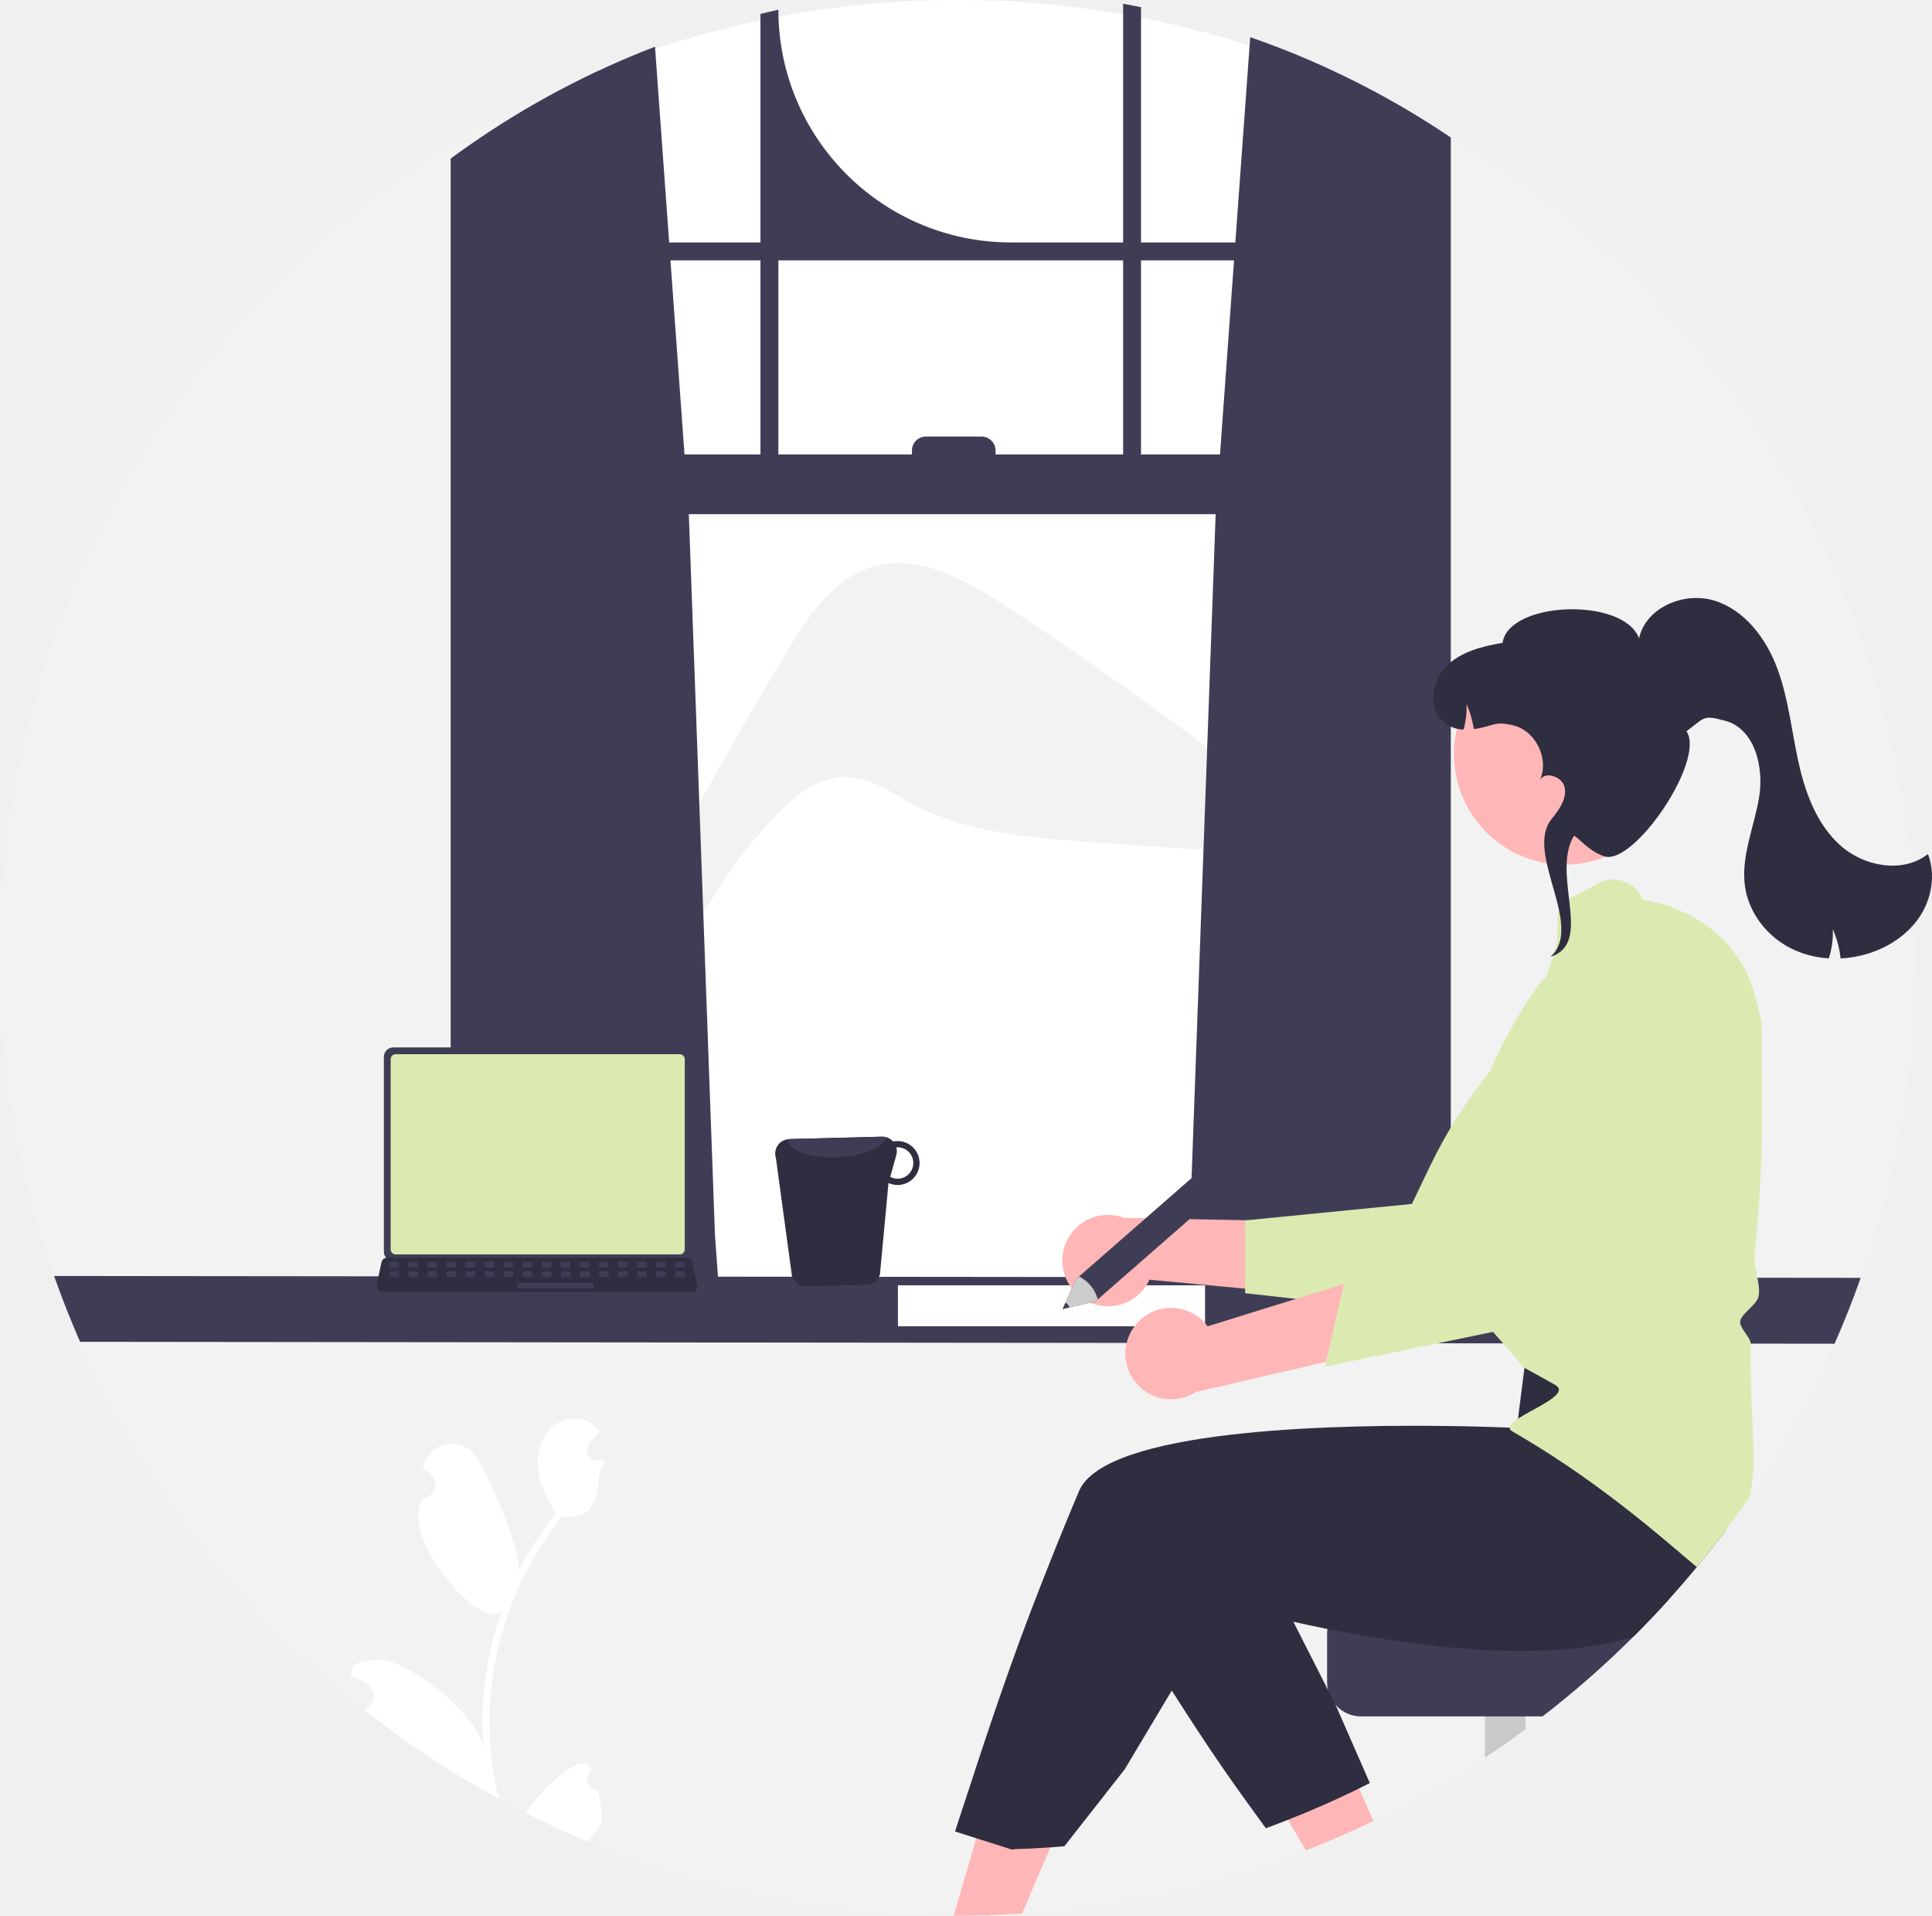
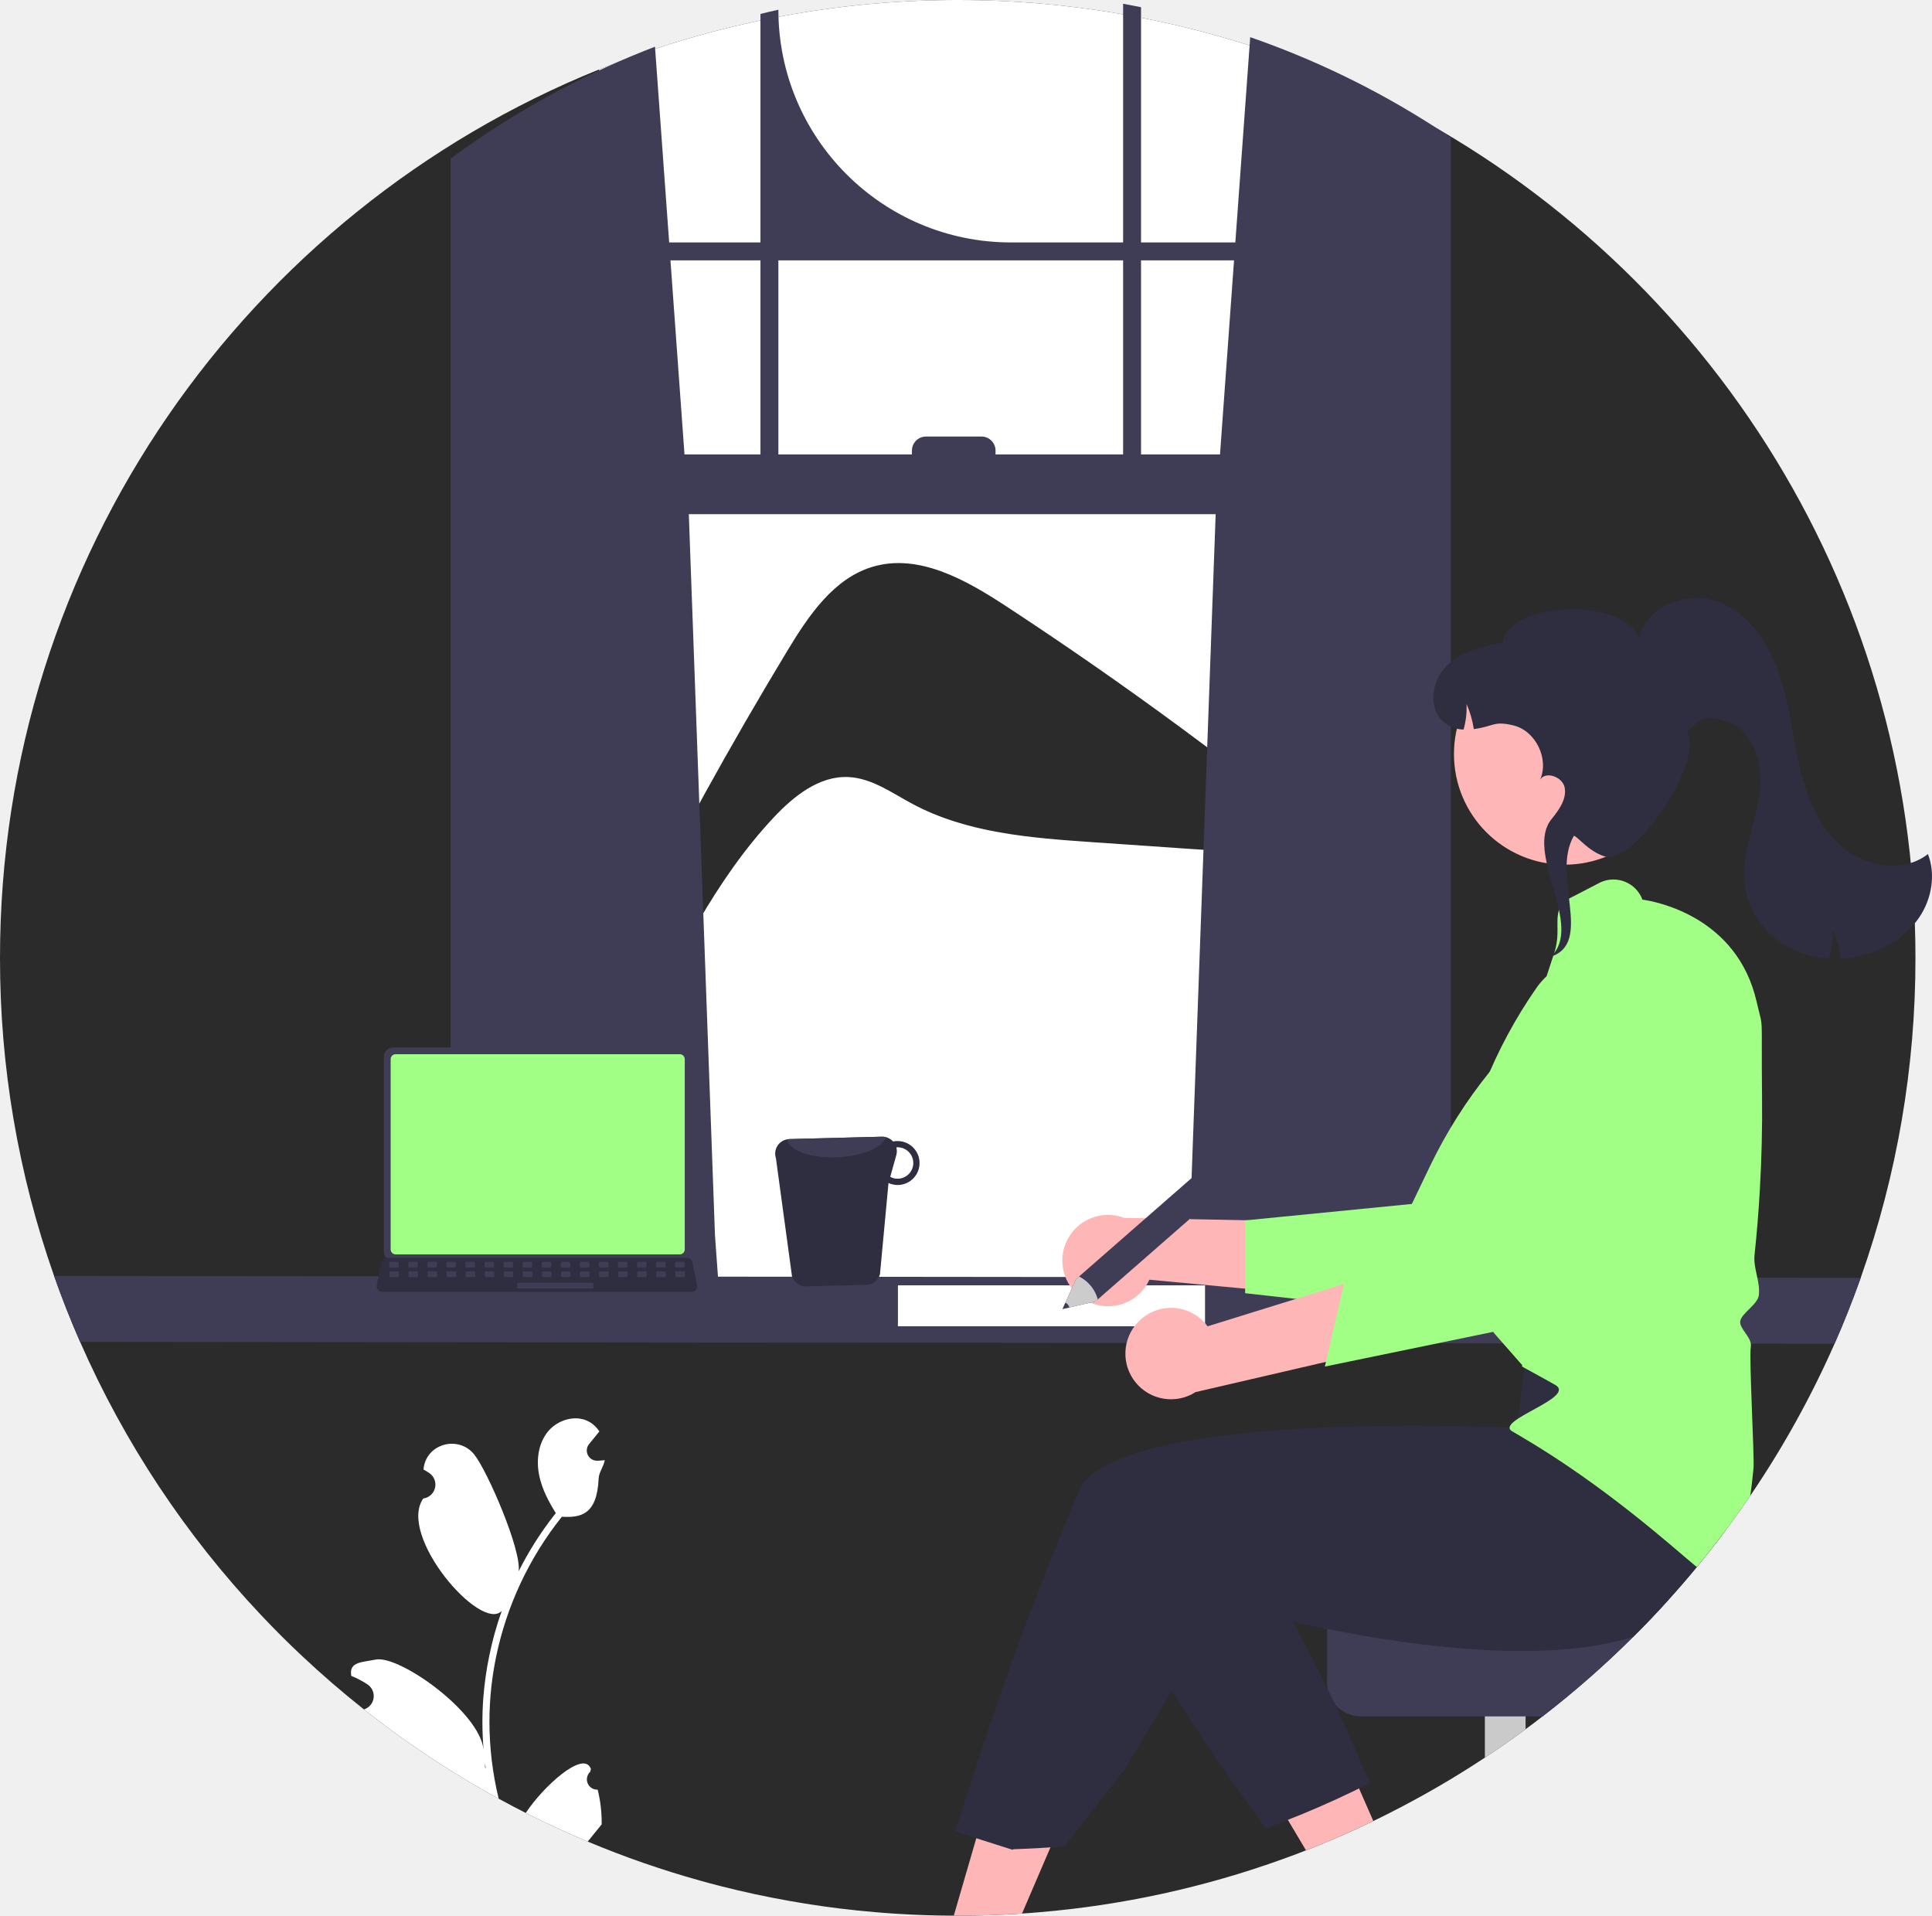
<svg xmlns="http://www.w3.org/2000/svg" data-name="Layer 1" width="849.273" height="842.002" viewBox="0 0 849.273 842.002">
-   <path d="M1017.363,449.999a420.161,420.161,0,0,1-24.07,140.65c-.01.03-.02.05-.03.08-.07.21-.14.4-.22.61v.01q-5.115,14.37-11.24,28.26a420.754,420.754,0,0,1-37.06,66.82q-5.22,7.71-10.81,15.17-6.15,8.25-12.69,16.17-6.03,7.305-12.38,14.33-7.545,8.37-15.54,16.31a421.161,421.161,0,0,1-39.88,35q-3.69,2.865-7.46,5.63-8.775,6.48-17.9,12.5a417.437,417.437,0,0,1-41.57,24.16c-2.47,1.26-4.96,2.5-7.46,3.7q-14.505,7.005-29.6,12.89c-2.87,1.13-5.75,2.22-8.66,3.27-.49.19-.98.37-1.48.54a418.305,418.305,0,0,1-107.06,23.38q-3.81.345-7.63.58-4.05.285-8.11.46c-2.14.11-4.27.19-6.42.25-.44.02-.89.04-1.33.04q-4.335.135-8.7.17c-1.23.01-2.46.02-3.7.02-.58,0-1.16,0-1.74-.01q-12.585-.045-24.98-.82c-.17-.01-.34-.03-.51-.03-2.96-.2-5.91-.41-8.85-.67q-15.705-1.32-31.07-3.8-3.54-.555-7.06-1.2-15.285-2.7-30.17-6.51-4.425-1.125-8.8-2.35a416.975,416.975,0,0,1-49.47-17.18q-13.875-5.82-27.23-12.58-6.015-3.045-11.91-6.28c-1.07-.58-2.13-1.17-3.19-1.76q-11.61-6.48-22.74-13.66-9.12-5.865-17.9-12.2c-.72-.5-1.43-1.02-2.14-1.54q-6.735-4.905-13.25-10.06-14.175-11.235-27.34-23.61-9.105-8.55-17.68-17.64a421.7,421.7,0,0,1-79.77-120.33q-6.21-14.175-11.4-28.87a.185.185,0,0,1-.02-.07,420.346,420.346,0,0,1-23.78-139.83c0-176.76,108.94-328.08,263.34-390.48a422.118,422.118,0,0,1,344,12.87C921.743,141.119,1017.363,284.399,1017.363,449.999Z" transform="translate(-175.3633 -28.9988)" fill="#f2f2f2" />
+   <path d="M1017.363,449.999a420.161,420.161,0,0,1-24.07,140.65c-.01.03-.02.05-.03.08-.07.21-.14.4-.22.61v.01q-5.115,14.37-11.24,28.26a420.754,420.754,0,0,1-37.06,66.82q-5.22,7.71-10.81,15.17-6.15,8.25-12.69,16.17-6.03,7.305-12.38,14.33-7.545,8.37-15.54,16.31a421.161,421.161,0,0,1-39.88,35q-3.69,2.865-7.46,5.63-8.775,6.48-17.9,12.5a417.437,417.437,0,0,1-41.57,24.16c-2.47,1.26-4.96,2.5-7.46,3.7q-14.505,7.005-29.6,12.89c-2.87,1.13-5.75,2.22-8.66,3.27-.49.19-.98.37-1.48.54a418.305,418.305,0,0,1-107.06,23.38q-3.81.345-7.63.58-4.05.285-8.11.46c-2.14.11-4.27.19-6.42.25-.44.02-.89.04-1.33.04q-4.335.135-8.7.17c-1.23.01-2.46.02-3.7.02-.58,0-1.16,0-1.74-.01q-12.585-.045-24.98-.82c-.17-.01-.34-.03-.51-.03-2.96-.2-5.91-.41-8.85-.67q-15.705-1.32-31.07-3.8-3.54-.555-7.06-1.2-15.285-2.7-30.17-6.51-4.425-1.125-8.8-2.35a416.975,416.975,0,0,1-49.47-17.18q-13.875-5.82-27.23-12.58-6.015-3.045-11.91-6.28c-1.07-.58-2.13-1.17-3.19-1.76q-11.61-6.48-22.74-13.66-9.12-5.865-17.9-12.2c-.72-.5-1.43-1.02-2.14-1.54q-6.735-4.905-13.25-10.06-14.175-11.235-27.34-23.61-9.105-8.55-17.68-17.64a421.7,421.7,0,0,1-79.77-120.33q-6.21-14.175-11.4-28.87a.185.185,0,0,1-.02-.07,420.346,420.346,0,0,1-23.78-139.83c0-176.76,108.94-328.08,263.34-390.48a422.118,422.118,0,0,1,344,12.87C921.743,141.119,1017.363,284.399,1017.363,449.999Z" transform="translate(-175.3633 -28.9988)" fill="#2c2b2b" />
  <path d="M782.703,72.389v532.01h-344v-544.88a422.118,422.118,0,0,1,344,12.87Z" transform="translate(-175.3633 -28.9988)" fill="#fff" />
-   <path d="M521.485,314.998c9.332-15.434,20.39-31.913,37.707-36.953,20.055-5.836,40.656,5.758,58.131,17.199A1693.946,1693.946,0,0,1,768.074,406.315l-.053.599q-56.246-3.879-112.492-7.758c-27.092-1.868-55.115-3.994-79.056-16.811-9.085-4.863-17.941-11.36-28.236-11.812-12.79-.562-23.943,8.371-32.707,17.703C463.686,443.443,448.683,527.867,390.52,576.37A1845.847,1845.847,0,0,1,521.485,314.998Z" transform="translate(-175.3633 -28.9988)" fill="#f2f2f2" />
+   <path d="M521.485,314.998c9.332-15.434,20.39-31.913,37.707-36.953,20.055-5.836,40.656,5.758,58.131,17.199A1693.946,1693.946,0,0,1,768.074,406.315l-.053.599q-56.246-3.879-112.492-7.758c-27.092-1.868-55.115-3.994-79.056-16.811-9.085-4.863-17.941-11.36-28.236-11.812-12.79-.562-23.943,8.371-32.707,17.703C463.686,443.443,448.683,527.867,390.52,576.37A1845.847,1845.847,0,0,1,521.485,314.998Z" transform="translate(-175.3633 -28.9988)" fill="#2c2b2b" />
  <path d="M807.865,85.958c-.87-.58-1.75-1.13-2.62-1.69a380.241,380.241,0,0,0-80.31-38.93l-6.54,90.22h-41.46v-103.39c-2.61-.54-5.24-1.05-7.87-1.53v104.92H619.795A102.27,102.27,0,0,1,517.525,33.288v-0c-2.64.57-5.26,1.18-7.88,1.83v100.44h-40.13l-6.23-86.03a380.858,380.858,0,0,0-81.94,43.53c-.44.3-.88.61-1.31.91-2.21,1.55-4.39,3.13-6.56,4.73v502.19h118.27l-2.09-28.95-11.5-316.95h231.59l-11.5,316.95-2.09,28.95h116.96v-511.45Q810.505,87.668,807.865,85.958Zm-298.22,142.78h-33.39l-6.17-85.3h39.56Zm159.42,0H612.985v-1.69a6.18,6.18,0,0,0-6.19-6.18h-24.38a6.178,6.178,0,0,0-6.18,6.18v1.69h-58.71v-85.3h151.54Zm7.87,0v-85.3h40.89l-6.17,85.3Z" transform="translate(-175.3633 -28.9988)" fill="#3f3d56" />
  <path d="M993.294,590.647c-.01.03-.02.05-.03.08-.07.21-.14.4-.22.61v.01q-5.115,14.37-11.24,28.26l-771.24-.84q-6.21-14.175-11.4-28.87a.185.185,0,0,1-.02-.07Z" transform="translate(-175.3633 -28.9988)" fill="#3f3d56" />
  <rect x="394.711" y="564.938" width="135" height="18" fill="#fff" />
  <path d="M391.373,770.209q.72-6.345,1.99-12.61a146.201,146.201,0,0,1,28.98-61.94c8.25.46,15.48-.8,16.17-16.78.13-2.84,2.24-5.31,2.7-8.11-.78.11-1.59.17-2.37.22-.25.01-.51.03-.75.04h-.09a4.489,4.489,0,0,1-3.69-7.32c.34-.41.68-.83,1.02-1.25.51-.65,1.04-1.28,1.56-1.92.06-.07.11-.13.17-.2.59-.73,1.18-1.46,1.78-2.19a13.005,13.005,0,0,0-4.26-4.12c-5.95-3.49-14.16-1.07-18.46,4.31-4.31,5.38-5.13,12.94-3.63,19.66,1.28,5.76,4.07,11.04,7.2,16.06-.32.41-.66.81-.98,1.23a147.304,147.304,0,0,0-15.35,24.32c1.22-9.53-13.69-43.93-19.46-51.22-6.93-8.75-21.13-4.93-22.35,6.17-.01.1-.03.21-.04.32.86.48,1.7.99,2.52,1.54a6.149,6.149,0,0,1-2.48,11.19l-.13.02c-11.46,16.37,25.29,58.98,34.5,49.42a145.105,145.105,0,0,0-5.53,19.94,147.475,147.475,0,0,0-2.56,18.09,142.314,142.314,0,0,0,.11,22.99,2.51,2.51,0,0,1-.04-.27c-2.05-16.66-37.12-41.43-47.36-39.37-5.9,1.19-11.71.92-10.81,6.87.01.1.03.19.04.29a39.404,39.404,0,0,1,4.63,2.23c.86.48,1.7,1,2.52,1.54a6.157,6.157,0,0,1-1.57,10.99q6.525,5.145,13.25,10.06c.71.52,1.42,1.04,2.14,1.54q8.775,6.33,17.9,12.2,11.13,7.17,22.74,13.66c1.06.59,2.12,1.18,3.19,1.76a143.529,143.529,0,0,1-4.06-33.81A139.723,139.723,0,0,1,391.373,770.209Zm5.47-35.73.02-.03a.076.076,0,0,1-.02.05Zm-7.97,71.91-.31-.69c.01-.51.01-1.01,0-1.53,0-.14-.03-.28-.03-.42.12.89.22,1.78.35,2.67Zm45.93,1.36c.11-.46.2-.78.31-1.24-.04-.1-.08-.2-.12-.29-3.33-7.93-20.91,8.06-28.51,19.63q13.35,6.75,27.23,12.58c.62-.78,1.26-1.55,1.89-2.33.06-.07.11-.13.16-.2,1.36-1.68,2.73-3.34,4.08-5.02.01-.33.01-.66.01-.98a60.25,60.25,0,0,0-1.76-14.29A4.536,4.536,0,0,1,434.803,807.749Z" transform="translate(-175.3633 -28.9988)" fill="#fff" />
  <path d="M651.121,599.624a19.952,19.952,0,0,0,29.487-8.157l70.595,6.603-17.331-32.514L669.49,564.271a20.06,20.06,0,0,0-18.369,35.353Z" transform="translate(-175.3633 -28.9988)" fill="#ffb6b6" />
-   <path d="M722.703,597.399l97.69,10.952.337-.431c.644-.823,64.566-82.646,75.305-102.124a58.89,58.89,0,0,0,6.82-38.571l-.073-.324-.254-.215a29.885,29.885,0,0,0-37.369-.819,211.683,211.683,0,0,0-61.088,75.483l-8.08,16.821-73.288,7.228Z" transform="translate(-175.3633 -28.9988)" fill="#dbeab0" />
+   <path d="M722.703,597.399l97.69,10.952.337-.431c.644-.823,64.566-82.646,75.305-102.124a58.89,58.89,0,0,0,6.82-38.571l-.073-.324-.254-.215a29.885,29.885,0,0,0-37.369-.819,211.683,211.683,0,0,0-61.088,75.483l-8.08,16.821-73.288,7.228Z" transform="translate(-175.3633 -28.9988)" fill="#a2ff86" />
  <path d="M643.446,826.241l-18.82,43.82q-4.05.285-8.11.46c-2.14.11-4.27.19-6.42.25l-.73.23-.6-.19q-4.335.135-8.7.17c-1.23.01-2.46.02-3.7.02-.58,0-1.16,0-1.74-.01l1.25-4.28,1.47-5.07,5.84-20.08,8.43-28.99,12.54,5.38Z" transform="translate(-175.3633 -28.9988)" fill="#ffb6b6" />
  <path d="M779.056,829.401q-14.505,7.005-29.6,12.89l-9.84-16.55,31.72-13.93Z" transform="translate(-175.3633 -28.9988)" fill="#ffb6b6" />
  <path d="M845.986,754.181v34.86q-8.775,6.48-17.9,12.5v-47.36Z" transform="translate(-175.3633 -28.9988)" fill="#cacaca" />
  <path d="M908.866,732.101q-7.545,8.37-15.54,16.31a421.168,421.168,0,0,1-39.88,35h-79.8a14.879,14.879,0,0,1-11.19-5.07l-.01-.03a14.727,14.727,0,0,1-3.36-6.6l-.01-.02a15.302,15.302,0,0,1-.34-3.2v-21.47a14.93,14.93,0,0,1,14.91-14.92Z" transform="translate(-175.3633 -28.9988)" fill="#3f3d56" />
  <path d="M941.746,648.301l-8.65,37.06a77.902,77.902,0,0,1,.84,16.24q-6.15,8.25-12.69,16.17-6.03,7.305-12.38,14.33-7.545,8.37-15.54,16.31c-13.88,4.36-30.24,6.14-47.34,6.26-5.9.05-11.89-.11-17.9-.43-24.37-1.28-49.02-5.19-69.21-9.25-5.34-1.06-10.36-2.14-14.98-3.19-8.75-1.97-16.07-3.81-21.37-5.21-5.97-1.56-9.37-2.57-9.37-2.57l-22.71,38.03-20.62,34.52-26.57,33.91q-3.81.345-7.63.58-4.05.285-8.11.46c-2.14.11-4.27.19-6.42.25l-.73.23-.6-.19-9.64-3.07-3.25-1.03-11.69-3.72s2.61-8.22,7.18-21.93c1.68-5.03,13.58-42.22,26.03-74.69,3.69-9.64,7.51-19.42,11.44-29.15,3.22-7.99,6.5-15.95,9.82-23.8,5.77-13.61,33.65-20.95,66.48-24.8,1.67-.19,3.35-.38,5.04-.56,16.73-1.76,34.48-2.67,51.08-3.09,8.31-.21,16.33-.29,23.79-.3q3.615,0,7.03.02h.01c6.15.03,11.81.12,16.79.22.97.02,1.91.05,2.83.07h.01c.62.01,1.23.03,1.83.04,10.89.28,17.57.62,17.57.62l2.59-20.32.53-4.1.5-3.9v-.01l.06-.49.41-.01,7.2-.14,60.52-1.18,25.778-1.092Z" transform="translate(-175.3633 -28.9988)" fill="#2f2e41" />
  <path d="M777.516,812.701c-2.47,1.26-4.96,2.5-7.46,3.7q-14.505,7.005-29.6,12.89c-2.87,1.13-5.75,2.22-8.66,3.27-.32-.45-.65-.9-.98-1.35-13.88-19.05-22.52-31.19-40.37-59.16-7.47-11.7-14.98-23.9-22.27-36.36l52.78-24.64,5.92-2.76,17.02,33.51,15.18,29.89,3.38,6.65Z" transform="translate(-175.3633 -28.9988)" fill="#2f2e41" />
  <circle cx="687.764" cy="331.428" r="48.625" fill="#ffb6b6" />
-   <path d="M949.926,511.571c-.4-40.16.78-28.53-2.4-42.36-8.54-37.18-43.99-43.96-50.17-44.8a13.645,13.645,0,0,0-18.45-7.61l-11.831,6.135c-11.47,5.25-4.509,12.835-8.469,24.805l-4.16,12.7-34.09,94.23,6.9,35.85.01.02,4.65,24.15,13.788,15.708-.258-2.508-.31.48-.01.01-.8,1.19c1.11.61,2.21,1.21,3.29,1.81q4.2,2.31,8.19,4.53c.64.36,1.27.71,1.9,1.07h.01c.4.22.8.44,1.19.66,9.98,5.58-26.96,15.74-18.75,20.51,1.14.66,2.27,1.32,3.38,1.97,37.8,22.11,67.96,49.65,77.71,57.65q6.54-7.92,12.69-16.17,5.58-7.455,10.81-15.17c.61-4.02,1.02-8.04,1.42-11.98.48-4.74-2.02-48.65-1.18-53.48.37-2.14-1.05-4.17-2.42-6.13-1.27-1.83-2.47-3.55-2.22-5.17.26-1.67,2.1-3.49,3.89-5.26,1.95-1.94,3.97-3.94,4.26-6.05.8-5.88-2.49-11.78-1.87-17.7q1.53-14.445,2.35-28.98Q950.131,531.611,949.926,511.571Z" transform="translate(-175.3633 -28.9988)" fill="#dbeab0" />
+   <path d="M949.926,511.571c-.4-40.16.78-28.53-2.4-42.36-8.54-37.18-43.99-43.96-50.17-44.8a13.645,13.645,0,0,0-18.45-7.61l-11.831,6.135c-11.47,5.25-4.509,12.835-8.469,24.805l-4.16,12.7-34.09,94.23,6.9,35.85.01.02,4.65,24.15,13.788,15.708-.258-2.508-.31.48-.01.01-.8,1.19c1.11.61,2.21,1.21,3.29,1.81q4.2,2.31,8.19,4.53c.64.36,1.27.71,1.9,1.07h.01c.4.22.8.44,1.19.66,9.98,5.58-26.96,15.74-18.75,20.51,1.14.66,2.27,1.32,3.38,1.97,37.8,22.11,67.96,49.65,77.71,57.65q6.54-7.92,12.69-16.17,5.58-7.455,10.81-15.17c.61-4.02,1.02-8.04,1.42-11.98.48-4.74-2.02-48.65-1.18-53.48.37-2.14-1.05-4.17-2.42-6.13-1.27-1.83-2.47-3.55-2.22-5.17.26-1.67,2.1-3.49,3.89-5.26,1.95-1.94,3.97-3.94,4.26-6.05.8-5.88-2.49-11.78-1.87-17.7q1.53-14.445,2.35-28.98Q950.131,531.611,949.926,511.571Z" transform="translate(-175.3633 -28.9988)" fill="#a2ff86" />
  <path d="M675.661,610.061a19.952,19.952,0,0,1,30.535,1.895l67.712-21.031-10.247,35.391-62.729,14.546a20.06,20.06,0,0,1-25.271-30.801Z" transform="translate(-175.3633 -28.9988)" fill="#ffb6b6" />
-   <path d="M757.751,629.64l125.682-25.912-32.618,8.079c.37-.978,37.029-98.122,41.482-119.914a58.89,58.89,0,0,0-4.974-38.852l-.166-.288-.307-.13a29.885,29.885,0,0,0-35.918,10.344,211.683,211.683,0,0,0-35.842,90.249l-2.705,18.464-44.312,13.256Z" transform="translate(-175.3633 -28.9988)" fill="#dbeab0" />
+   <path d="M757.751,629.64l125.682-25.912-32.618,8.079c.37-.978,37.029-98.122,41.482-119.914a58.89,58.89,0,0,0-4.974-38.852l-.166-.288-.307-.13a29.885,29.885,0,0,0-35.918,10.344,211.683,211.683,0,0,0-35.842,90.249l-2.705,18.464-44.312,13.256Z" transform="translate(-175.3633 -28.9988)" fill="#a2ff86" />
  <path d="M523.526,590.069a6.416,6.416,0,0,0,6.183,4.331l26.492-.682a6.328,6.328,0,0,0,5.981-4.657l3.749-40.087a9.794,9.794,0,0,0,4.238.871,9.661,9.661,0,0,0-.485-19.317,8.185,8.185,0,0,0-1.736.181,6.548,6.548,0,0,0-4.874-2.103l-40.751,1.052a5.853,5.853,0,0,0-1.005.125,6.365,6.365,0,0,0-4.873,8.265ZM566.699,546.252l2.668-9.553a6.506,6.506,0,0,0,.02-3.375c.129-0.0.244-.062.373-.062a6.91,6.91,0,0,1,.324,13.817A6.505,6.505,0,0,1,566.699,546.252Z" transform="translate(-175.3633 -28.9988)" fill="#2f2e41" />
  <path d="M521.317,529.783c.868,4.964,10.629,8.454,22.366,7.847,10.793-.497,19.617-4.287,21.234-8.778a6.025,6.025,0,0,0-1.844-.246l-40.751,1.052A5.853,5.853,0,0,0,521.317,529.783Z" transform="translate(-175.3633 -28.9988)" fill="#3f3d56" />
  <path d="M344.106,493.493v85.704a4.122,4.122,0,0,0,4.119,4.119H475.23a4.122,4.122,0,0,0,4.119-4.119v-85.704a4.124,4.124,0,0,0-4.119-4.115H348.225A4.124,4.124,0,0,0,344.106,493.493Z" transform="translate(-175.3633 -28.9988)" fill="#3f3d56" />
-   <path d="M347.086,494.559v83.58a2.205,2.205,0,0,0,2.201,2.201H474.172a2.205,2.205,0,0,0,2.201-2.201V494.559a2.206,2.206,0,0,0-2.201-2.206H349.287A2.206,2.206,0,0,0,347.086,494.559Z" transform="translate(-175.3633 -28.9988)" fill="#dbeab0" />
+   <path d="M347.086,494.559v83.58a2.205,2.205,0,0,0,2.201,2.201H474.172a2.205,2.205,0,0,0,2.201-2.201V494.559a2.206,2.206,0,0,0-2.201-2.206H349.287A2.206,2.206,0,0,0,347.086,494.559Z" transform="translate(-175.3633 -28.9988)" fill="#a2ff86" />
  <path d="M341.45,595.911a2.47,2.47,0,0,0,1.943.93H479.385a2.502,2.502,0,0,0,2.446-3.016l-2.111-10.027a2.507,2.507,0,0,0-1.558-1.818,2.425,2.425,0,0,0-.888-.168H345.496a2.425,2.425,0,0,0-.888.168,2.507,2.507,0,0,0-1.558,1.818l-2.111,10.027A2.5,2.5,0,0,0,341.45,595.911Z" transform="translate(-175.3633 -28.9988)" fill="#2f2e41" />
  <rect x="472.12" y="583.619" width="4.188" height="2.513" rx="0.488" transform="translate(773.0651 1140.752) rotate(-180)" fill="#3f3d56" />
  <rect x="463.743" y="583.619" width="4.188" height="2.513" rx="0.488" transform="translate(756.3111 1140.752) rotate(-180)" fill="#3f3d56" />
  <rect x="455.366" y="583.619" width="4.188" height="2.513" rx="0.488" transform="translate(739.5571 1140.752) rotate(-180)" fill="#3f3d56" />
  <rect x="446.989" y="583.619" width="4.188" height="2.513" rx="0.488" transform="translate(722.8032 1140.752) rotate(-180)" fill="#3f3d56" />
  <rect x="438.612" y="583.619" width="4.188" height="2.513" rx="0.488" transform="translate(706.0492 1140.752) rotate(-180)" fill="#3f3d56" />
  <rect x="430.235" y="583.619" width="4.188" height="2.513" rx="0.488" transform="translate(689.2952 1140.752) rotate(-180)" fill="#3f3d56" />
  <rect x="421.858" y="583.619" width="4.188" height="2.513" rx="0.488" transform="translate(672.5413 1140.752) rotate(-180)" fill="#3f3d56" />
  <rect x="413.481" y="583.619" width="4.188" height="2.513" rx="0.488" transform="translate(655.7873 1140.752) rotate(-180)" fill="#3f3d56" />
  <rect x="405.104" y="583.619" width="4.188" height="2.513" rx="0.488" transform="translate(639.0333 1140.752) rotate(-180)" fill="#3f3d56" />
  <rect x="396.727" y="583.619" width="4.188" height="2.513" rx="0.488" transform="translate(622.2794 1140.752) rotate(-180)" fill="#3f3d56" />
  <rect x="388.35" y="583.619" width="4.188" height="2.513" rx="0.488" transform="translate(605.5254 1140.752) rotate(-180)" fill="#3f3d56" />
  <rect x="379.973" y="583.619" width="4.188" height="2.513" rx="0.488" transform="translate(588.7714 1140.752) rotate(-180)" fill="#3f3d56" />
  <rect x="371.596" y="583.619" width="4.188" height="2.513" rx="0.488" transform="translate(572.0175 1140.752) rotate(-180)" fill="#3f3d56" />
  <rect x="363.219" y="583.619" width="4.188" height="2.513" rx="0.488" transform="translate(555.2635 1140.752) rotate(-180)" fill="#3f3d56" />
  <rect x="354.842" y="583.619" width="4.188" height="2.513" rx="0.488" transform="translate(538.5096 1140.752) rotate(-180)" fill="#3f3d56" />
  <rect x="346.465" y="583.619" width="4.188" height="2.513" rx="0.488" transform="translate(521.7556 1140.752) rotate(-180)" fill="#3f3d56" />
  <rect x="472.219" y="587.807" width="4.188" height="2.513" rx="0.488" transform="translate(773.263 1149.129) rotate(-180)" fill="#3f3d56" />
  <rect x="463.842" y="587.807" width="4.188" height="2.513" rx="0.488" transform="translate(756.5091 1149.129) rotate(-180)" fill="#3f3d56" />
  <rect x="455.465" y="587.807" width="4.188" height="2.513" rx="0.488" transform="translate(739.7551 1149.129) rotate(-180)" fill="#3f3d56" />
  <rect x="447.088" y="587.807" width="4.188" height="2.513" rx="0.488" transform="translate(723.0011 1149.129) rotate(-180)" fill="#3f3d56" />
  <rect x="438.711" y="587.807" width="4.188" height="2.513" rx="0.488" transform="translate(706.2472 1149.129) rotate(-180)" fill="#3f3d56" />
  <rect x="430.334" y="587.807" width="4.188" height="2.513" rx="0.488" transform="translate(689.4932 1149.129) rotate(-180)" fill="#3f3d56" />
  <rect x="421.957" y="587.807" width="4.188" height="2.513" rx="0.488" transform="translate(672.7392 1149.129) rotate(-180)" fill="#3f3d56" />
  <rect x="413.58" y="587.807" width="4.188" height="2.513" rx="0.488" transform="translate(655.9853 1149.129) rotate(-180)" fill="#3f3d56" />
  <rect x="405.203" y="587.807" width="4.188" height="2.513" rx="0.488" transform="translate(639.2313 1149.129) rotate(-180)" fill="#3f3d56" />
  <rect x="396.826" y="587.807" width="4.188" height="2.513" rx="0.488" transform="translate(622.4774 1149.129) rotate(-180)" fill="#3f3d56" />
  <rect x="388.449" y="587.807" width="4.188" height="2.513" rx="0.488" transform="translate(605.7234 1149.129) rotate(-180)" fill="#3f3d56" />
  <rect x="380.072" y="587.807" width="4.188" height="2.513" rx="0.488" transform="translate(588.9694 1149.129) rotate(-180)" fill="#3f3d56" />
  <rect x="371.695" y="587.807" width="4.188" height="2.513" rx="0.488" transform="translate(572.2155 1149.129) rotate(-180)" fill="#3f3d56" />
  <rect x="363.318" y="587.807" width="4.188" height="2.513" rx="0.488" transform="translate(555.4615 1149.129) rotate(-180)" fill="#3f3d56" />
  <rect x="354.941" y="587.807" width="4.188" height="2.513" rx="0.488" transform="translate(538.7075 1149.129) rotate(-180)" fill="#3f3d56" />
  <rect x="346.564" y="587.807" width="4.188" height="2.513" rx="0.488" transform="translate(521.9536 1149.129) rotate(-180)" fill="#3f3d56" />
  <rect x="402.69" y="592.834" width="33.508" height="2.513" rx="0.488" transform="translate(663.5246 1159.181) rotate(-180)" fill="#3f3d56" />
  <path d="M648.323,591.251l56.84-49.694c2.703-2.363-2.451,4.677-.088,7.38s11.348.045,8.645,2.407l-56.84,49.694-14.394,3.287Z" transform="translate(-175.3633 -28.9988)" fill="#3f3d56" />
  <path d="M648.323,591.251l1.378-1.204a15.763,15.763,0,0,1,4.83,3.747,15.929,15.929,0,0,1,3.395,6.33l-1.046.915-11.472,2.618-2.922.669,1.218-2.739Z" transform="translate(-175.3633 -28.9988)" fill="#ccc" />
  <path d="M643.703,601.586a2.978,2.978,0,0,1,1.704,2.07l-2.922.669Z" transform="translate(-175.3633 -28.9988)" fill="#3f3d56" />
  <path d="M1019.183,431.979c-5.36,8.02-13.94,13.57-23.18,16.32a48.487,48.487,0,0,1-11.54,1.96,43.632,43.632,0,0,0-3.43-12.82,36.022,36.022,0,0,1-1.78,12.79,42.868,42.868,0,0,1-16.87-4.52c-10.25-5.25-18.14-15.29-19.89-26.68-2.06-13.3,3.97-26.36,6.15-39.64,2.19-13.28-1.92-30.1-14.92-33.59-9.9-2.66-8.79-1.51-17.02,4.6,8.561,12.658-23.06,59.045-36,55-7.316-2.287-12-9-13.51-9-10.17,17.52,8.98,47.04-10.32,53.17l1.59-1.59c11.65-14.33-12.7-44.66-1.05-58.99,3.25-4.01,6.71-8.76,5.75-13.83-.91-4.82-8.56-7.37-10.8-3.41,4.03-9.23-1.92-21.55-11.77-23.92-8.75-2.11-8.59.49-17.37,1.62a43.573,43.573,0,0,0-3.19-11.01,35.725,35.725,0,0,1-1.31,11.22,14.088,14.088,0,0,1-8.52-3.08c-7.16-5.77-5.71-17.89.68-24.5,6.4-6.61,15.91-8.99,24.98-10.53,2.637-18.361,53.295-20.276,60.01-1.93,2.86-13.7,20.01-20.81,33.34-16.56s22.58,16.7,27.45,29.82c4.87,13.11,6.23,27.22,9.23,40.88s8.07,27.57,18.51,36.88c10.44,9.3,27.45,12.38,38.45,3.74C1026.323,413.379,1024.533,423.949,1019.183,431.979Z" transform="translate(-175.3633 -28.9988)" fill="#2f2e41" />
</svg>
